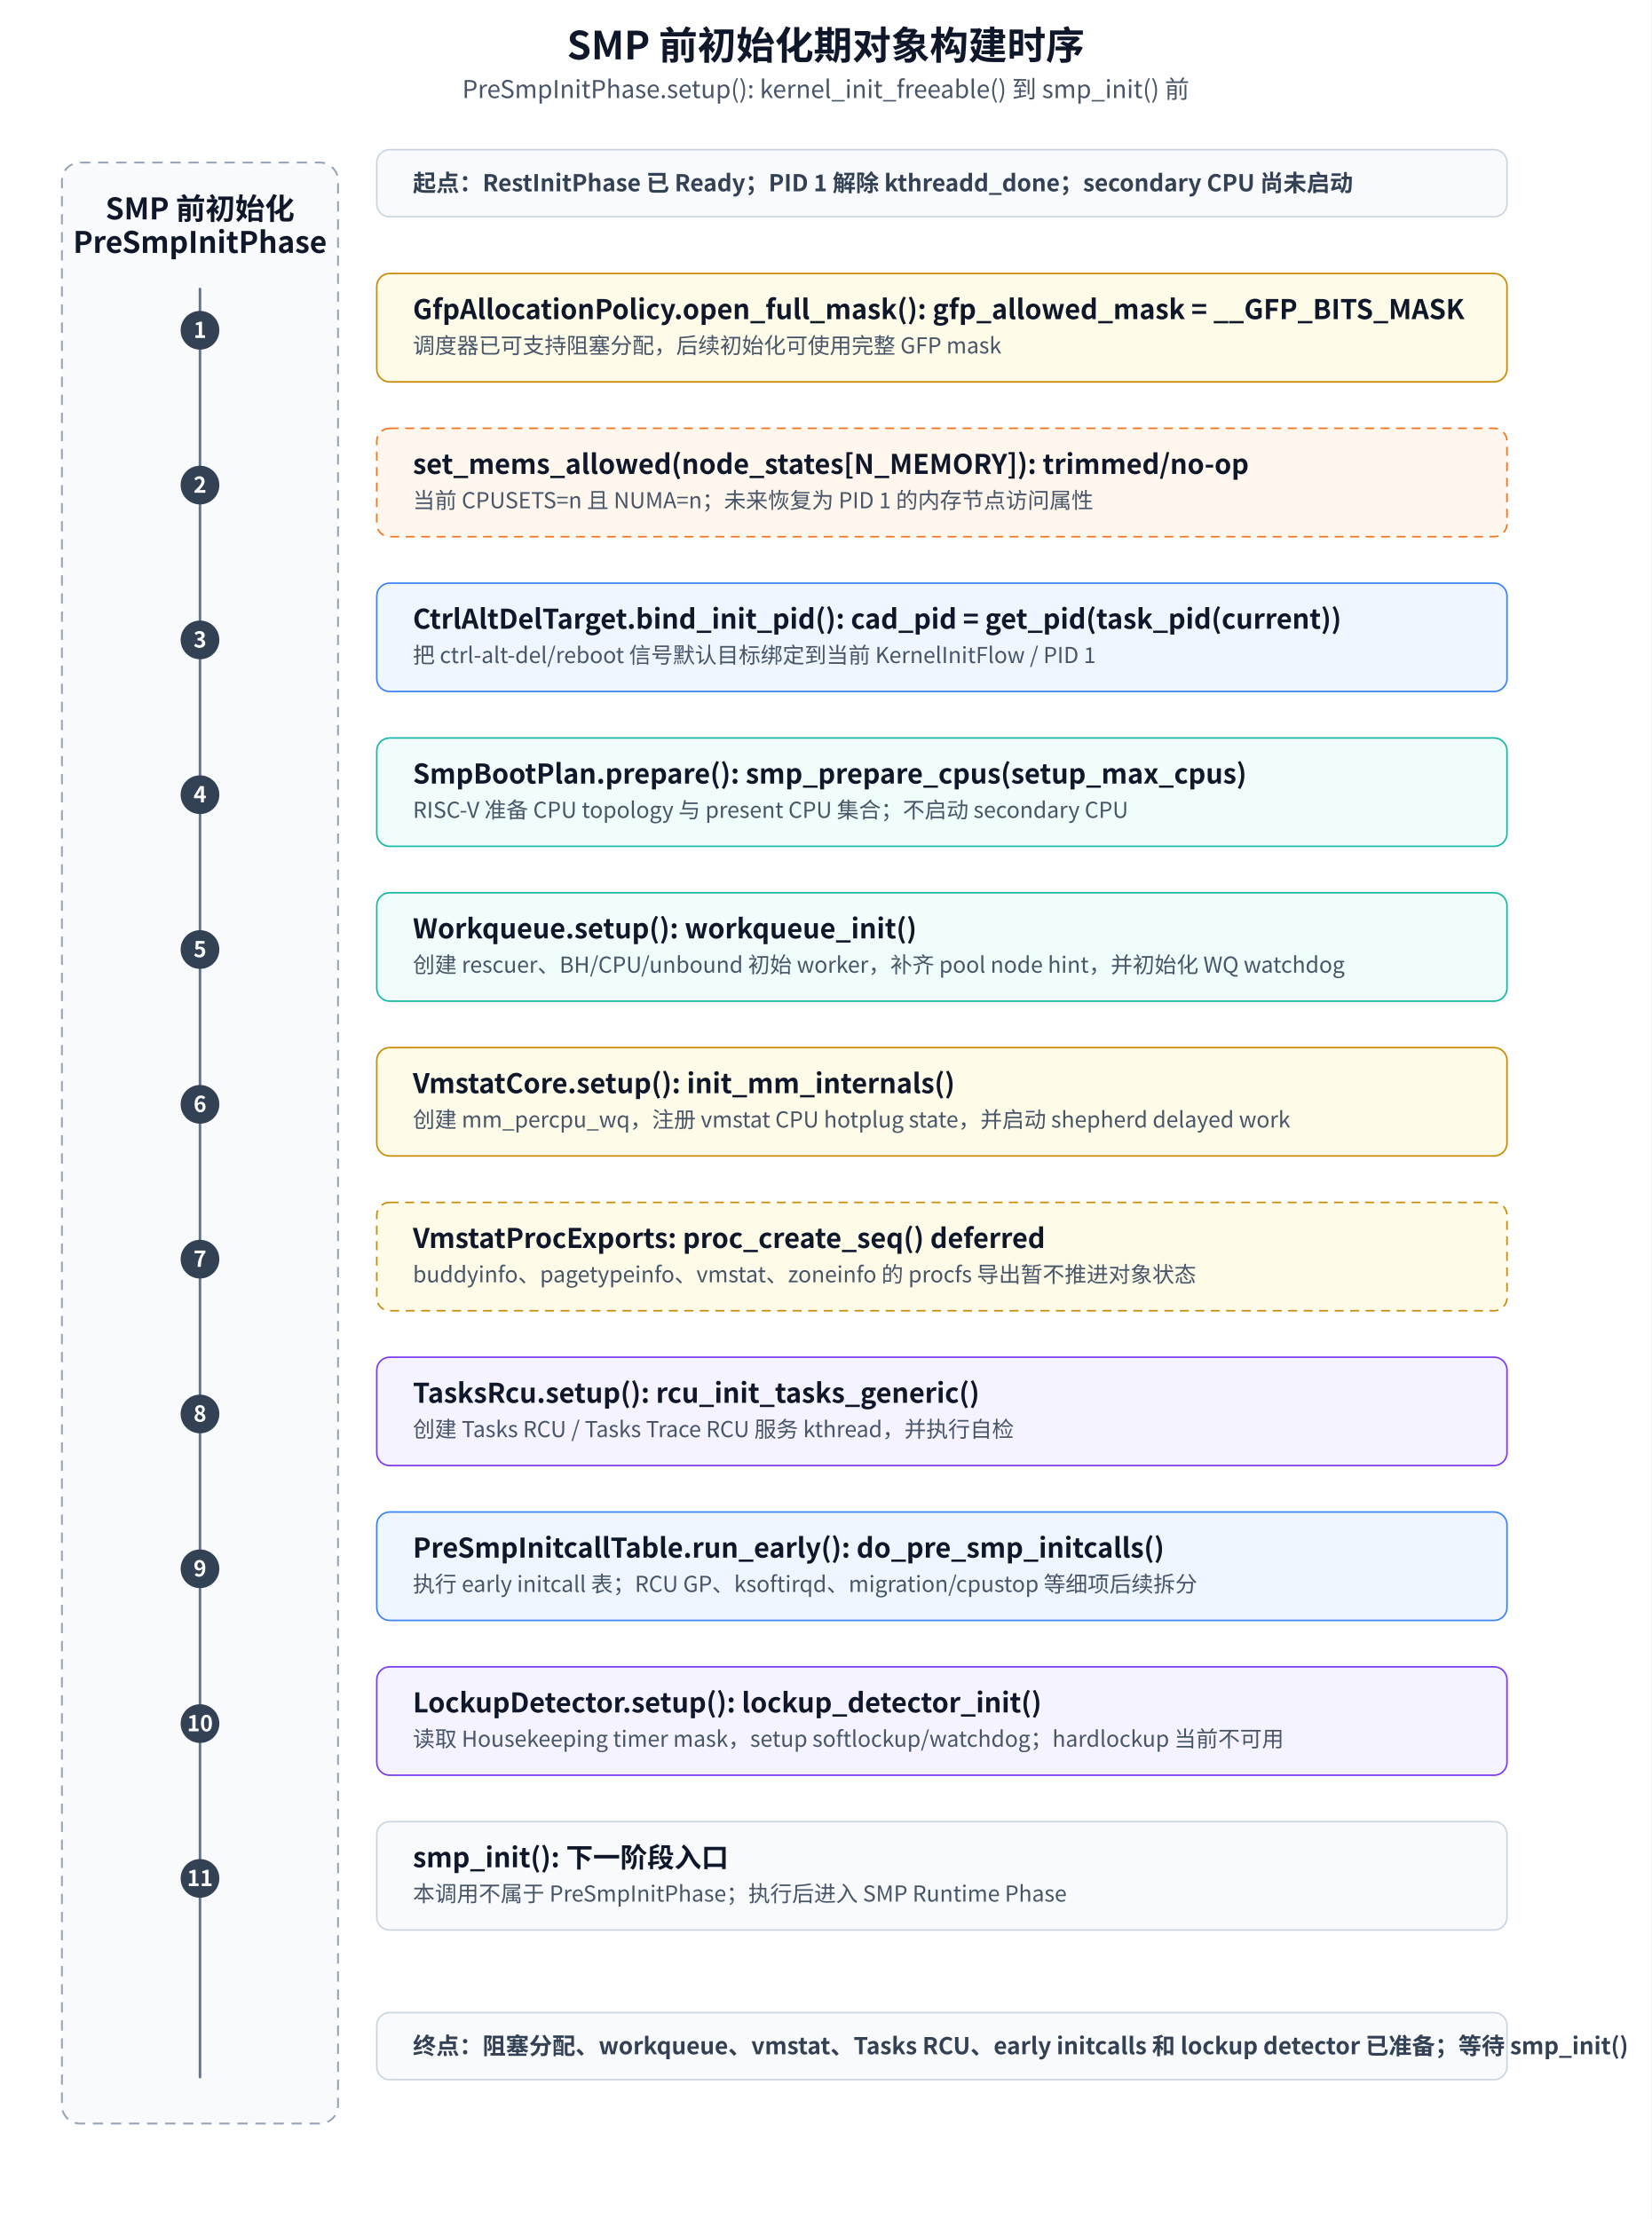
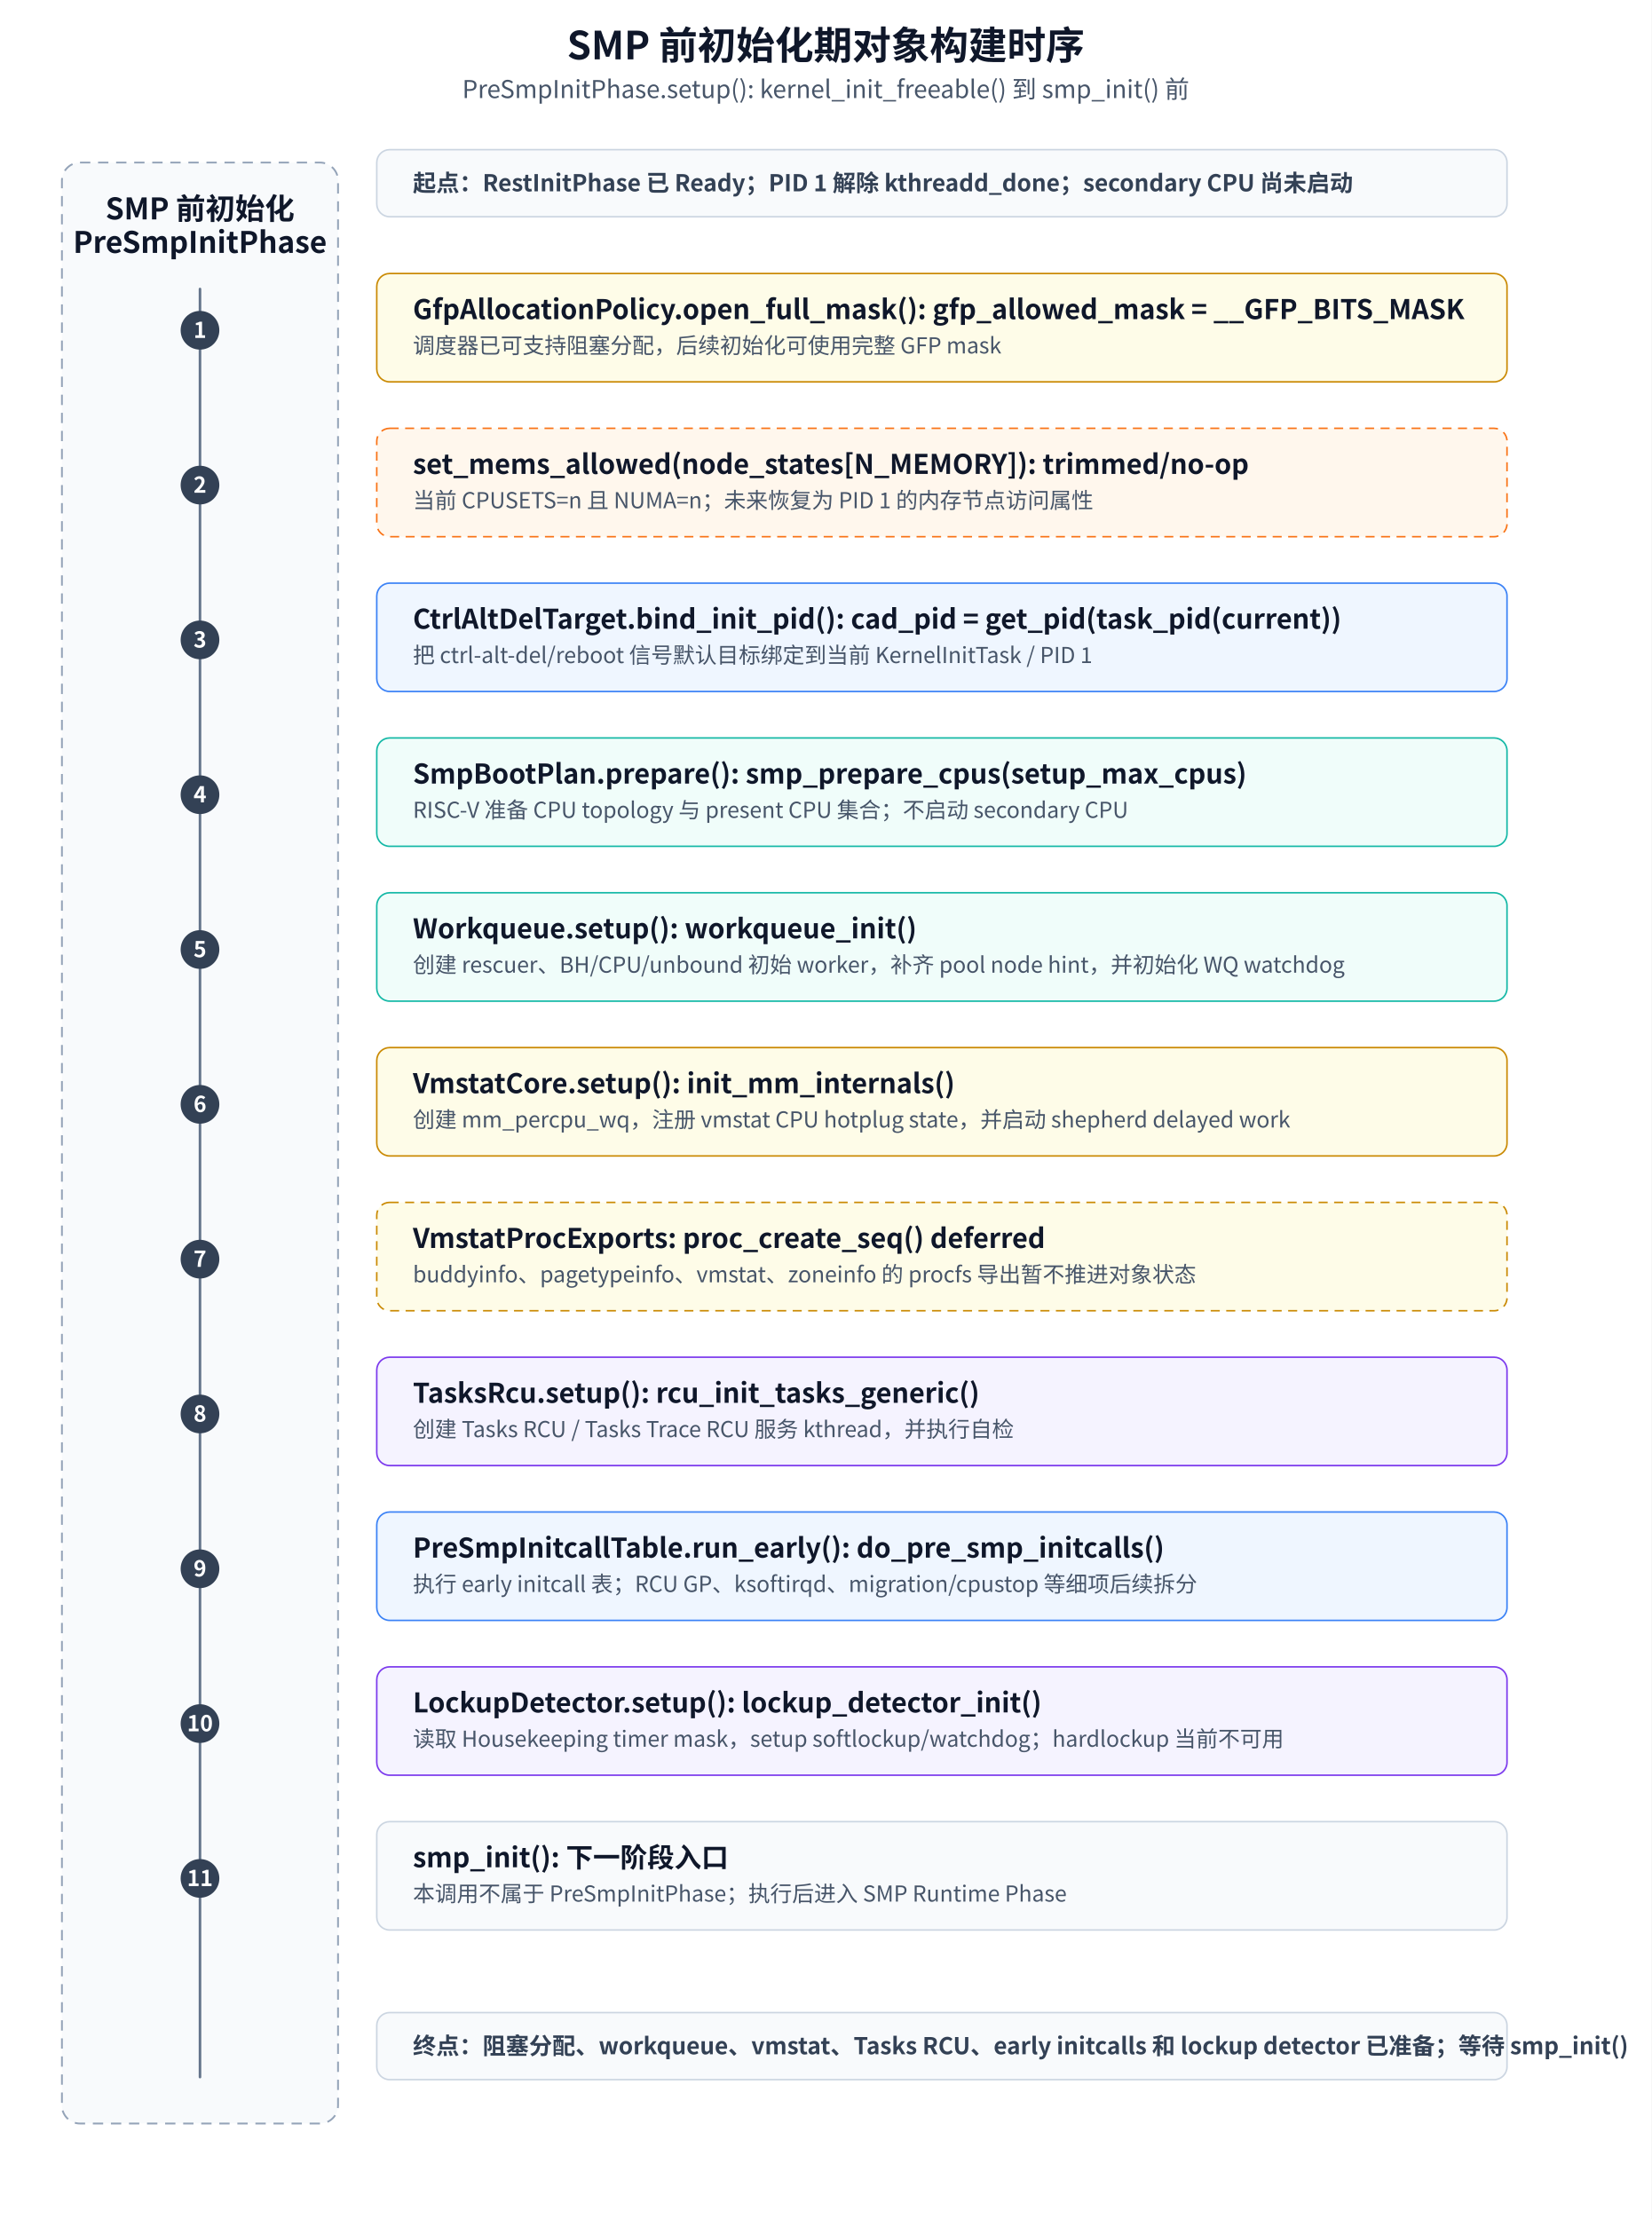
<svg xmlns="http://www.w3.org/2000/svg" width="1280" height="1720" viewBox="0 0 1280 1720" role="img" aria-labelledby="title desc">
  <defs>
    <style>
      text { font-family: "Microsoft YaHei", "Noto Sans CJK SC", "Source Han Sans SC", Arial, sans-serif; fill: #0f172a; }
      .title { font-size: 30px; font-weight: 600; }
      .subtitle { font-size: 19px; fill: #475569; }
      .lane { fill: #f8fafc; stroke: #94a3b8; stroke-width: 1.4; stroke-dasharray: 8 6; }
      .box { fill: #ffffff; stroke: #334155; stroke-width: 1.2; }
      .stage { fill: #f8fafc; stroke: #cbd5e1; stroke-width: 1.2; }
      .formal { fill: #ecfdf5; stroke: #10b981; }
      .mm { fill: #fefce8; stroke: #ca8a04; }
      .sched { fill: #f0fdfa; stroke: #14b8a6; }
      .sync { fill: #f5f3ff; stroke: #7c3aed; }
      .support { fill: #eff6ff; stroke: #3b82f6; }
      .deferred { fill: #fefce8; stroke: #ca8a04; stroke-dasharray: 7 5; }
      .trimmed { fill: #fff7ed; stroke: #f97316; stroke-dasharray: 7 5; }
      .obj { font-size: 23px; font-weight: 600; dominant-baseline: middle; }
      .line1 { font-size: 21px; font-weight: 600; dominant-baseline: middle; }
      .line2 { font-size: 17px; fill: #475569; dominant-baseline: middle; }
      .boundary { font-size: 18px; font-weight: 600; fill: #334155; dominant-baseline: middle; }
      .num { font-size: 17px; font-weight: 600; fill: #ffffff; text-anchor: middle; dominant-baseline: middle; }
      .timeline { stroke: #64748b; stroke-width: 2; stroke-linecap: round; }
      .dot { fill: #334155; }
    </style>
  </defs>
  <rect x="0" y="0" width="1280" height="1720" fill="#ffffff" />
  <text x="640" y="46" text-anchor="middle" class="title">SMP 前初始化期对象构建时序</text>
  <text x="640" y="76" text-anchor="middle" class="subtitle">PreSmpInitPhase.setup(): kernel_init_freeable() 到 smp_init() 前</text>
  <rect x="48" y="126" width="214" height="1520" rx="14" class="lane" />
  <text x="155" y="162" text-anchor="middle" class="obj">SMP 前初始化</text>
  <text x="155" y="188" text-anchor="middle" class="obj">PreSmpInitPhase</text>
  <line x1="155" y1="224" x2="155" y2="1610" class="timeline" />
  <rect x="292" y="116" width="876" height="52" rx="10" class="stage" />
  <text x="320" y="142" class="boundary">起点：RestInitPhase 已 Ready；PID 1 解除 kthreadd_done；secondary CPU 尚未启动</text>
  <g transform="translate(0 -48)">
    <g transform="translate(0 56)">
      <circle cx="155" cy="248" r="15" class="dot" />
      <text x="155" y="248" class="num">1</text>
      <rect x="292" y="204" width="876" height="84" rx="10" class="box mm" />
      <text x="320" y="232" class="line1">GfpAllocationPolicy.open_full_mask(): gfp_allowed_mask = __GFP_BITS_MASK</text>
      <text x="320" y="260" class="line2">调度器已可支持阻塞分配，后续初始化可使用完整 GFP mask</text>
    </g>
    <g transform="translate(0 176)">
      <circle cx="155" cy="248" r="15" class="dot" />
      <text x="155" y="248" class="num">2</text>
      <rect x="292" y="204" width="876" height="84" rx="10" class="box trimmed" />
      <text x="320" y="232" class="line1">set_mems_allowed(node_states[N_MEMORY]): trimmed/no-op</text>
      <text x="320" y="260" class="line2">当前 CPUSETS=n 且 NUMA=n；未来恢复为 PID 1 的内存节点访问属性</text>
    </g>
    <g transform="translate(0 296)">
      <circle cx="155" cy="248" r="15" class="dot" />
      <text x="155" y="248" class="num">3</text>
      <rect x="292" y="204" width="876" height="84" rx="10" class="box support" />
      <text x="320" y="232" class="line1">CtrlAltDelTarget.bind_init_pid(): cad_pid = get_pid(task_pid(current))</text>
-       <text x="320" y="260" class="line2">把 ctrl-alt-del/reboot 信号默认目标绑定到当前 KernelInitFlow / PID 1</text>
+       <text x="320" y="260" class="line2">把 ctrl-alt-del/reboot 信号默认目标绑定到当前 KernelInitTask / PID 1</text>
    </g>
    <g transform="translate(0 416)">
      <circle cx="155" cy="248" r="15" class="dot" />
      <text x="155" y="248" class="num">4</text>
      <rect x="292" y="204" width="876" height="84" rx="10" class="box sched" />
      <text x="320" y="232" class="line1">SmpBootPlan.prepare(): smp_prepare_cpus(setup_max_cpus)</text>
      <text x="320" y="260" class="line2">RISC-V 准备 CPU topology 与 present CPU 集合；不启动 secondary CPU</text>
    </g>
    <g transform="translate(0 536)">
      <circle cx="155" cy="248" r="15" class="dot" />
      <text x="155" y="248" class="num">5</text>
      <rect x="292" y="204" width="876" height="84" rx="10" class="box sched" />
      <text x="320" y="232" class="line1">Workqueue.setup(): workqueue_init()</text>
      <text x="320" y="260" class="line2">创建 rescuer、BH/CPU/unbound 初始 worker，补齐 pool node hint，并初始化 WQ watchdog</text>
    </g>
    <g transform="translate(0 656)">
      <circle cx="155" cy="248" r="15" class="dot" />
      <text x="155" y="248" class="num">6</text>
      <rect x="292" y="204" width="876" height="84" rx="10" class="box mm" />
      <text x="320" y="232" class="line1">VmstatCore.setup(): init_mm_internals()</text>
      <text x="320" y="260" class="line2">创建 mm_percpu_wq，注册 vmstat CPU hotplug state，并启动 shepherd delayed work</text>
    </g>
    <g transform="translate(0 776)">
      <circle cx="155" cy="248" r="15" class="dot" />
      <text x="155" y="248" class="num">7</text>
      <rect x="292" y="204" width="876" height="84" rx="10" class="box deferred" />
      <text x="320" y="232" class="line1">VmstatProcExports: proc_create_seq() deferred</text>
      <text x="320" y="260" class="line2">buddyinfo、pagetypeinfo、vmstat、zoneinfo 的 procfs 导出暂不推进对象状态</text>
    </g>
    <g transform="translate(0 896)">
      <circle cx="155" cy="248" r="15" class="dot" />
      <text x="155" y="248" class="num">8</text>
      <rect x="292" y="204" width="876" height="84" rx="10" class="box sync" />
      <text x="320" y="232" class="line1">TasksRcu.setup(): rcu_init_tasks_generic()</text>
      <text x="320" y="260" class="line2">创建 Tasks RCU / Tasks Trace RCU 服务 kthread，并执行自检</text>
    </g>
    <g transform="translate(0 1016)">
      <circle cx="155" cy="248" r="15" class="dot" />
      <text x="155" y="248" class="num">9</text>
      <rect x="292" y="204" width="876" height="84" rx="10" class="box support" />
      <text x="320" y="232" class="line1">PreSmpInitcallTable.run_early(): do_pre_smp_initcalls()</text>
      <text x="320" y="260" class="line2">执行 early initcall 表；RCU GP、ksoftirqd、migration/cpustop 等细项后续拆分</text>
    </g>
    <g transform="translate(0 1136)">
      <circle cx="155" cy="248" r="15" class="dot" />
      <text x="155" y="248" class="num">10</text>
      <rect x="292" y="204" width="876" height="84" rx="10" class="box sync" />
      <text x="320" y="232" class="line1">LockupDetector.setup(): lockup_detector_init()</text>
      <text x="320" y="260" class="line2">读取 Housekeeping timer mask，setup softlockup/watchdog；hardlockup 当前不可用</text>
    </g>
    <g transform="translate(0 1256)">
      <circle cx="155" cy="248" r="15" class="dot" />
      <text x="155" y="248" class="num">11</text>
      <rect x="292" y="204" width="876" height="84" rx="10" class="box stage" />
      <text x="320" y="232" class="line1">smp_init(): 下一阶段入口</text>
      <text x="320" y="260" class="line2">本调用不属于 PreSmpInitPhase；执行后进入 SMP Runtime Phase</text>
    </g>
  </g>
  <rect x="292" y="1560" width="876" height="52" rx="10" class="stage" />
  <text x="320" y="1586" class="boundary">终点：阻塞分配、workqueue、vmstat、Tasks RCU、early initcalls 和 lockup detector 已准备；等待 smp_init()</text>
</svg>
